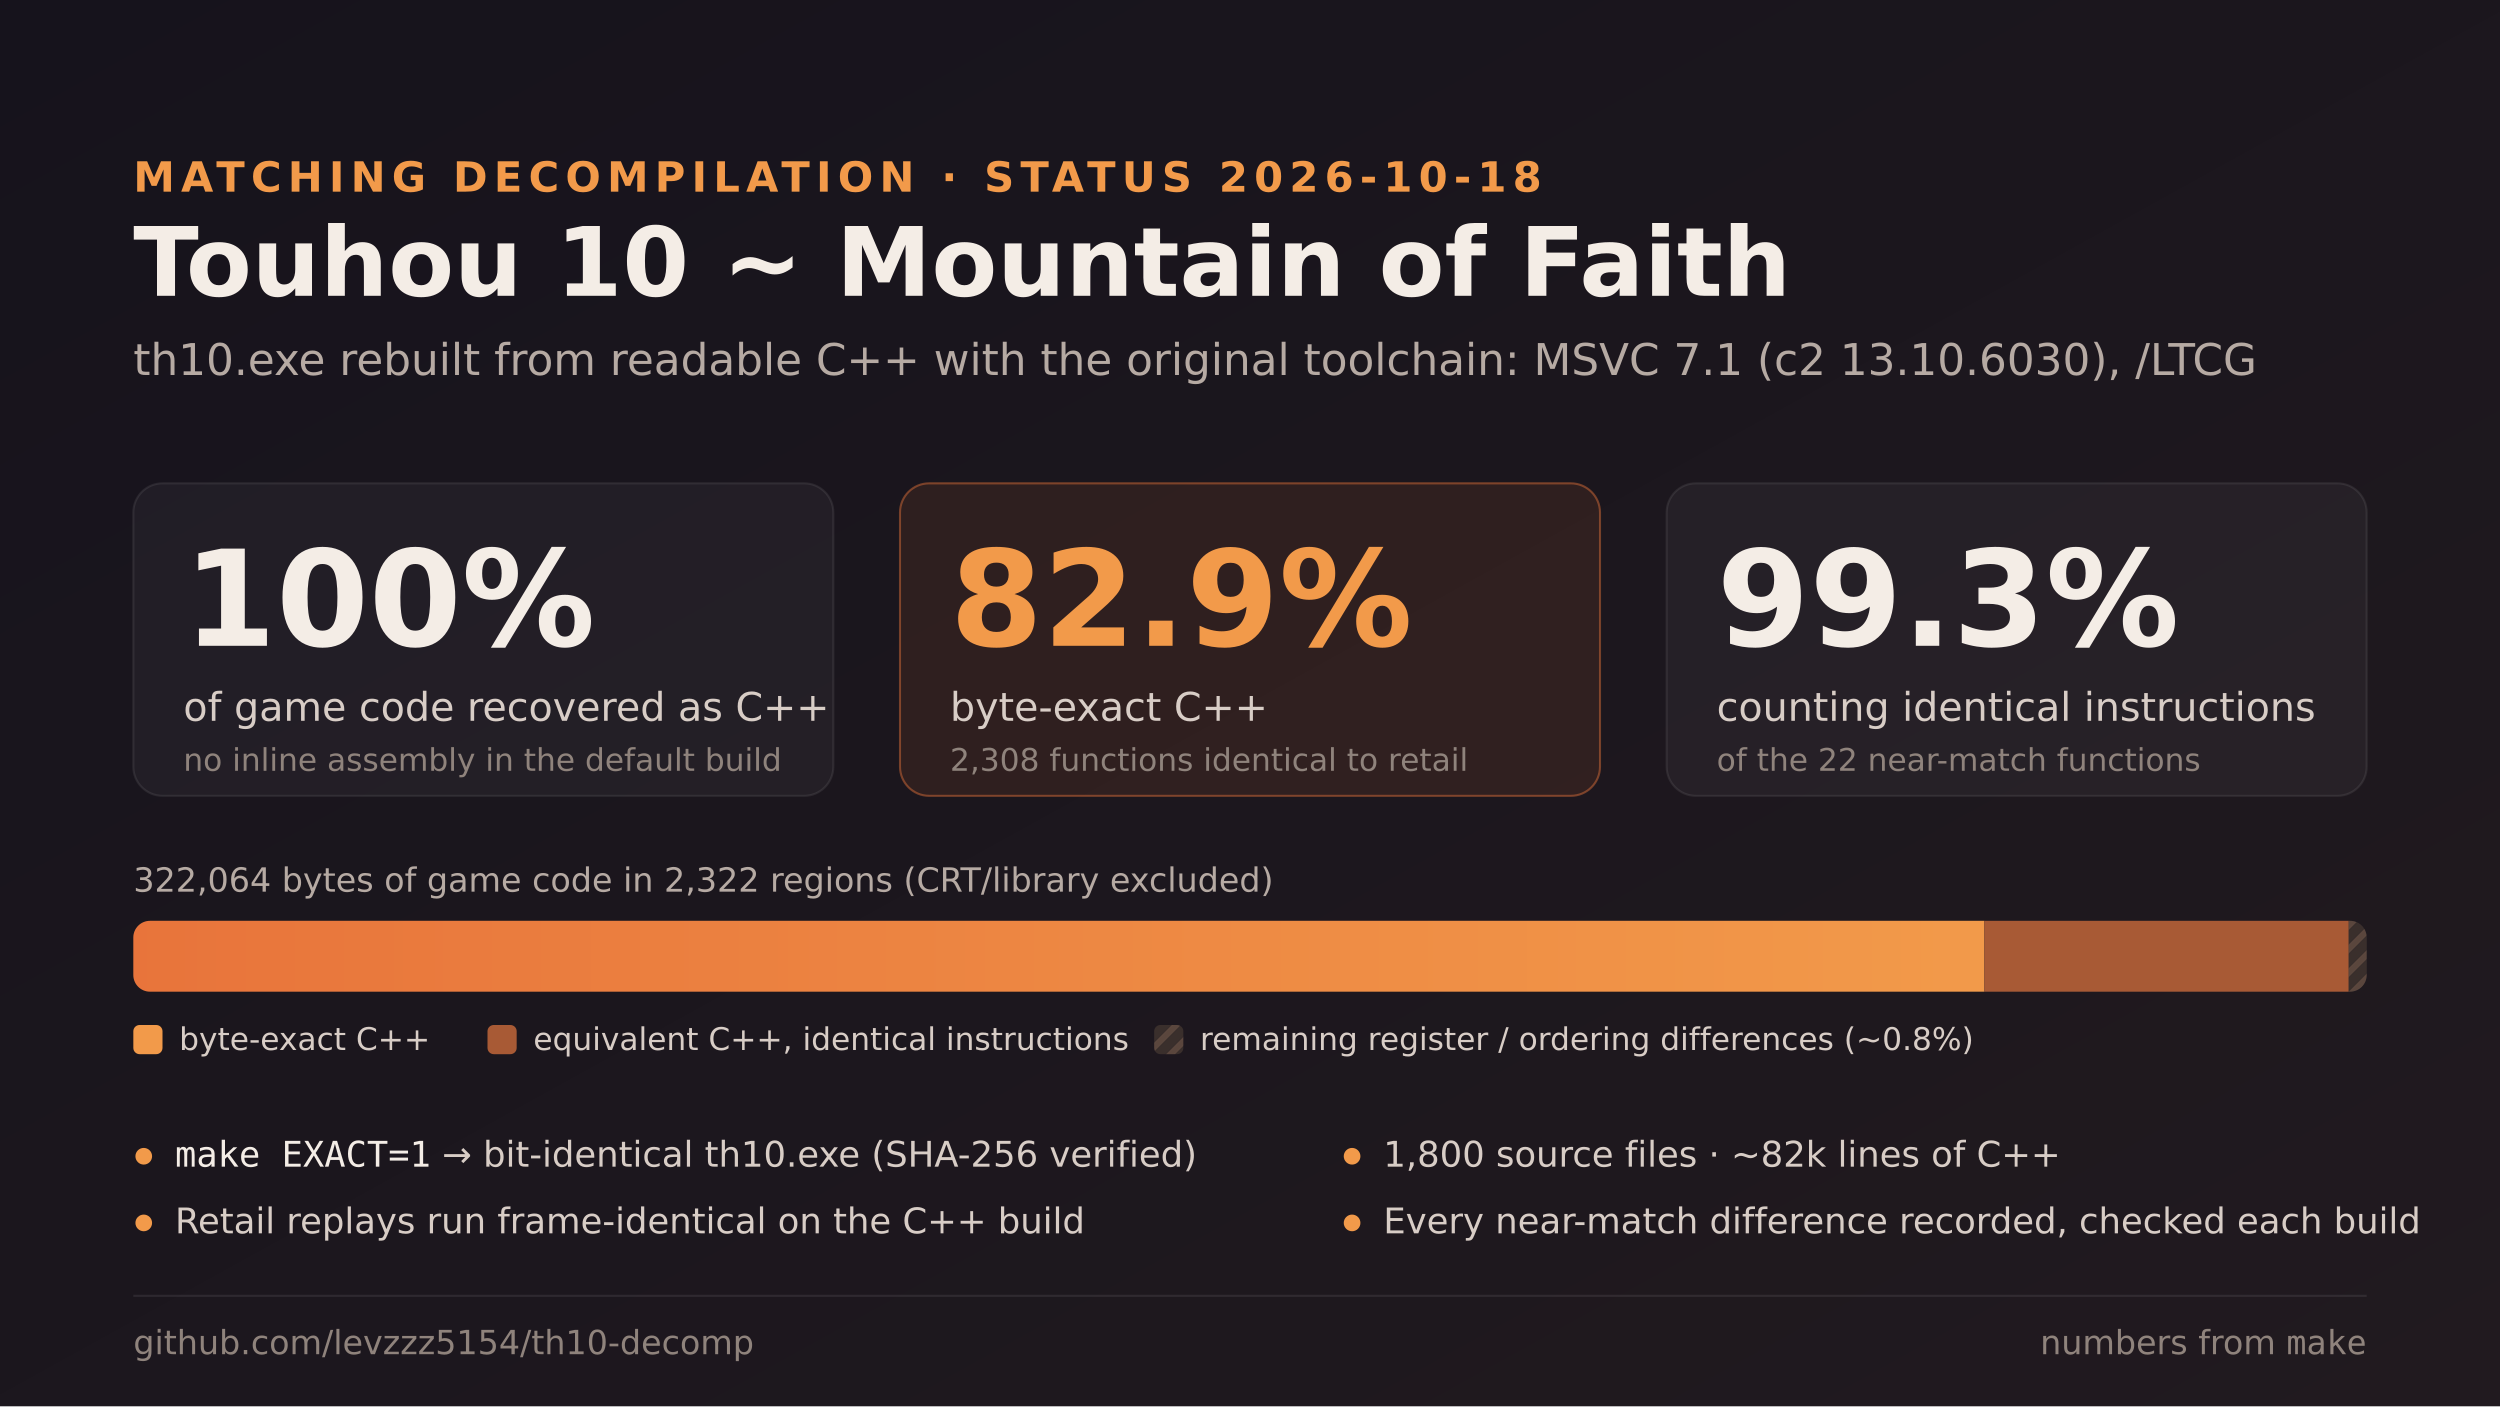
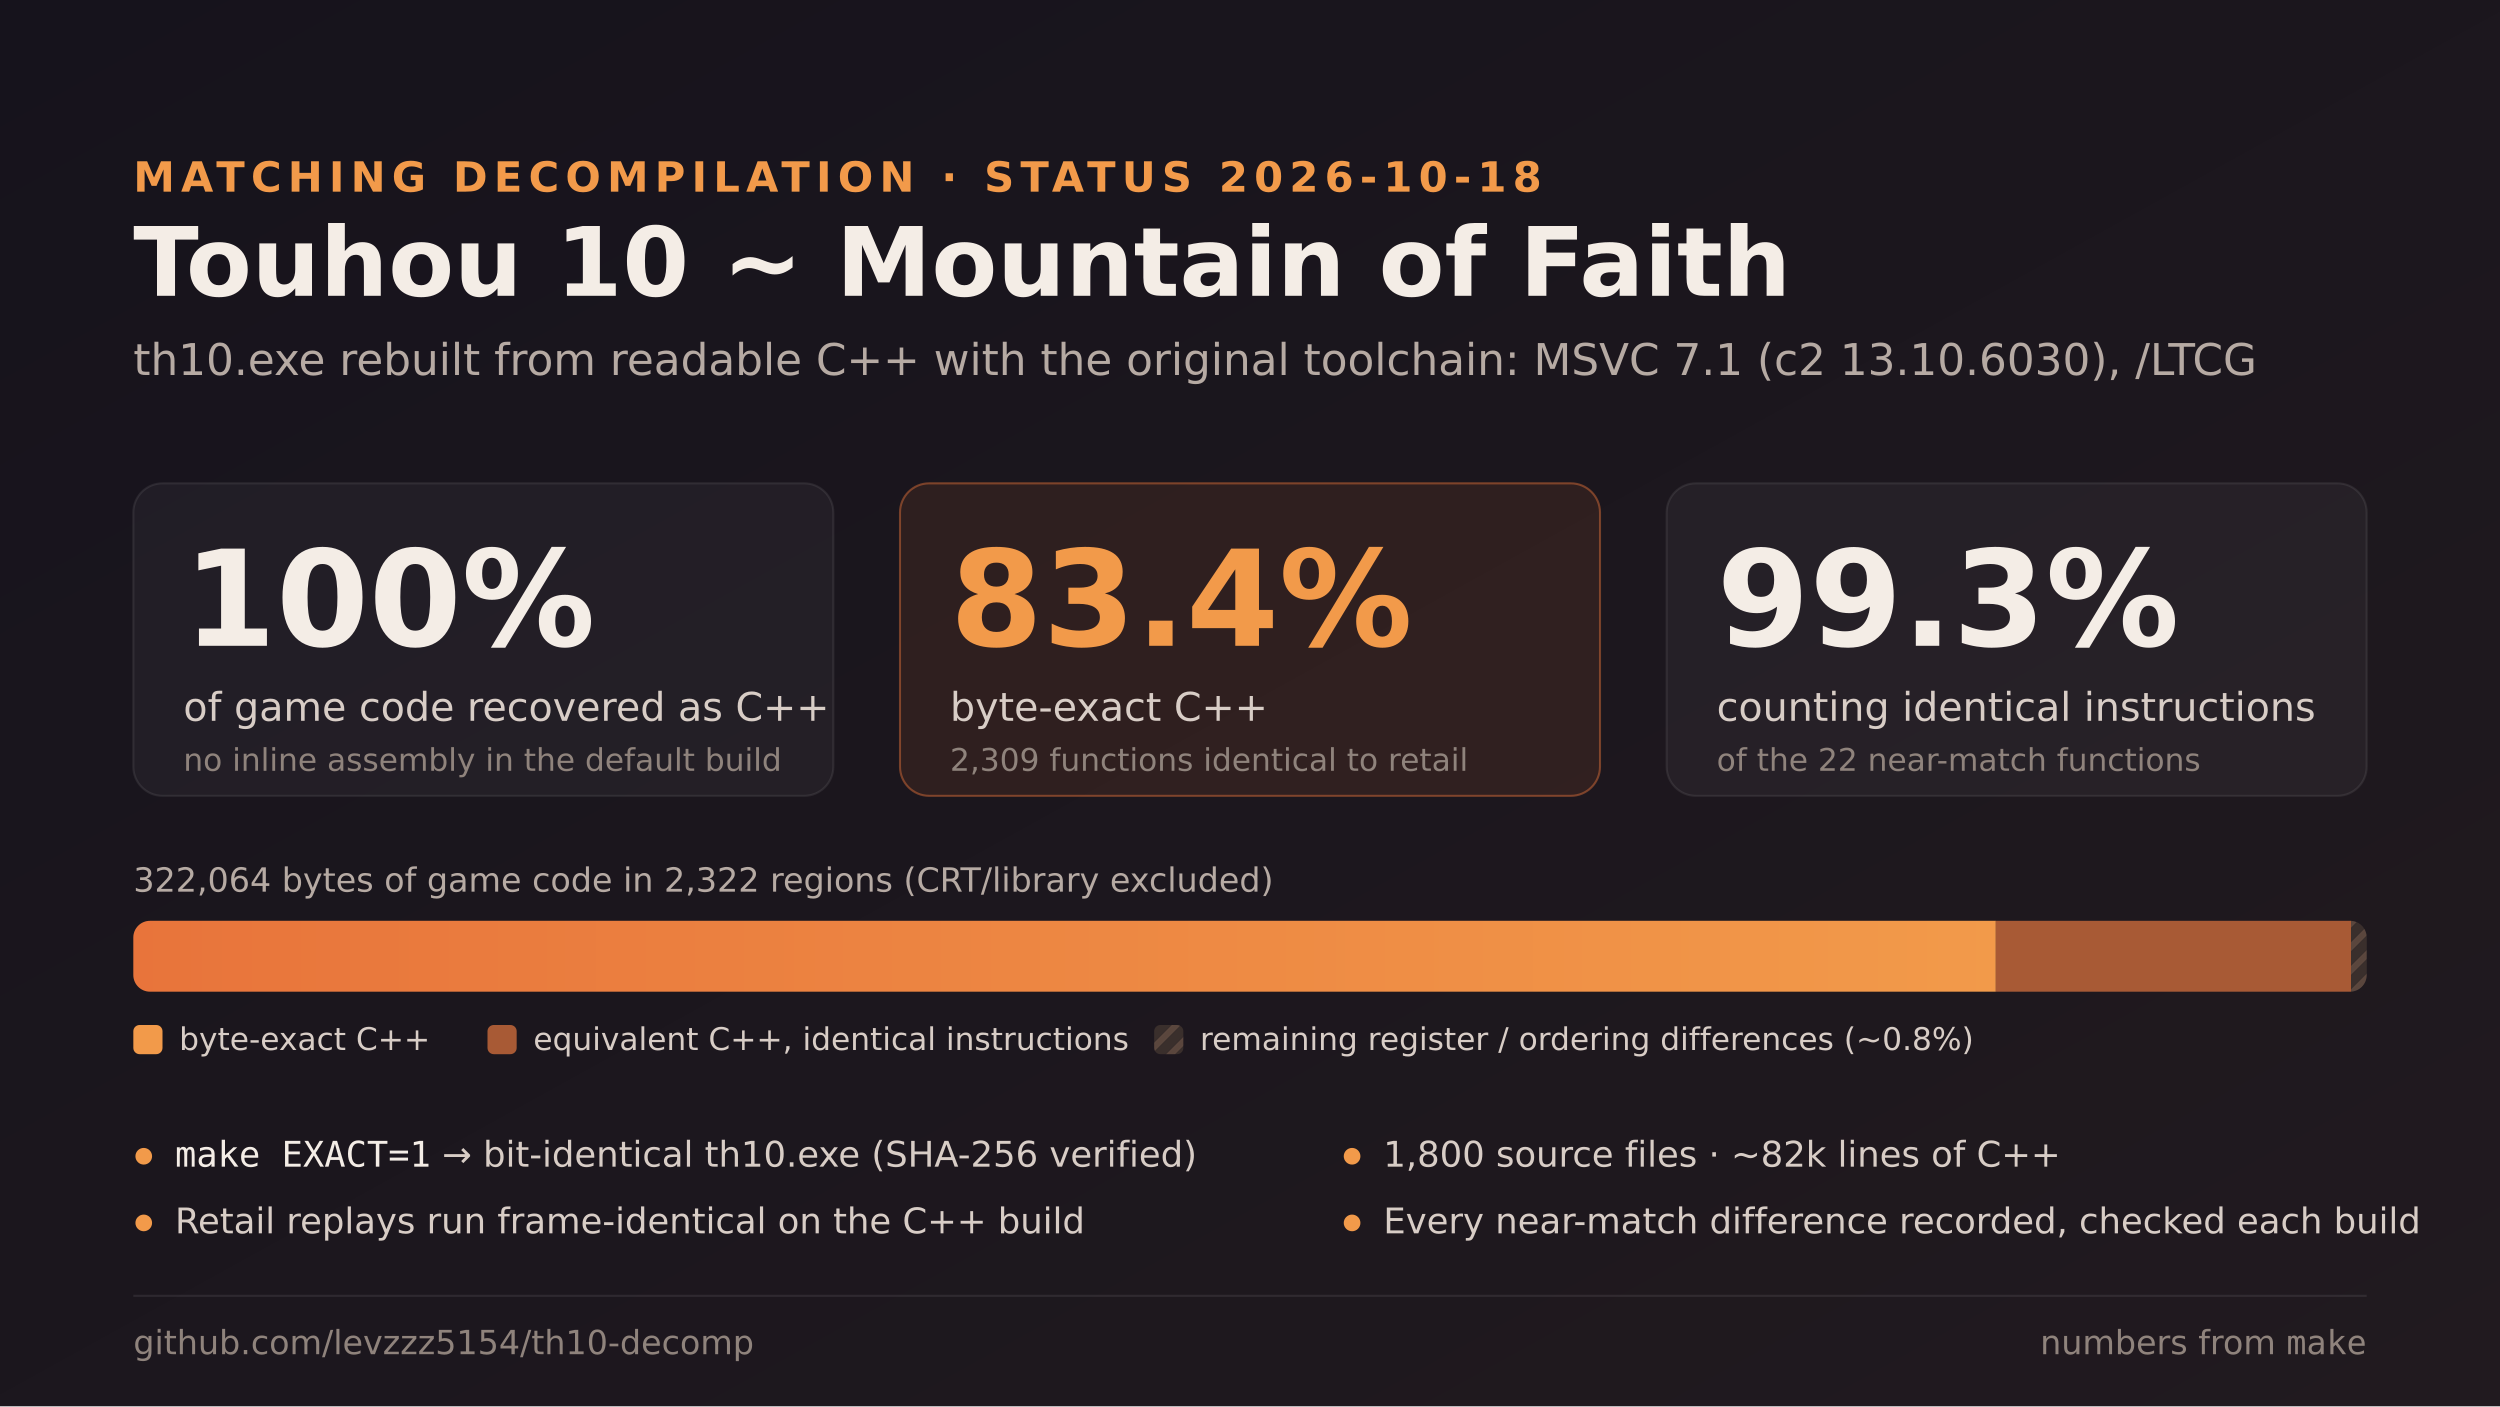
<svg xmlns="http://www.w3.org/2000/svg" width="1200" height="675" viewBox="0 0 1200 675">
  <defs>
    <linearGradient id="bg" x1="0" y1="0" x2="1" y2="1">
      <stop offset="0" stop-color="#16131c" />
      <stop offset="1" stop-color="#211a1f" />
    </linearGradient>
    <linearGradient id="exact" x1="0" y1="0" x2="1" y2="0">
      <stop offset="0" stop-color="#e8743b" />
      <stop offset="1" stop-color="#f29a4a" />
    </linearGradient>
    <pattern id="hatch" width="8" height="8" patternUnits="userSpaceOnUse" patternTransform="rotate(45)">
      <rect width="8" height="8" fill="#3a2f2c" />
      <rect width="3" height="8" fill="#5a463d" />
    </pattern>
  </defs>
  <rect width="1200" height="675" fill="url(#bg)" />
  <g font-family="Fira Sans, DejaVu Sans, sans-serif">
    <text x="64" y="92" font-size="20" fill="#f29a4a" letter-spacing="3" font-weight="600">MATCHING DECOMPILATION · STATUS 2026-10-18</text>
    <text x="64" y="142" font-size="46" fill="#f4ede6" font-weight="700">Touhou 10 ~ Mountain of Faith</text>
    <text x="64" y="180" font-size="21" fill="#b6aaa3">th10.exe rebuilt from readable C++ with the original toolchain: MSVC 7.1 (c2 13.10.6030), /LTCG</text>
    <g transform="translate(64 232)">
      <rect width="336" height="150" rx="14" fill="#ffffff" fill-opacity="0.04" stroke="#ffffff" stroke-opacity="0.08" />
      <text x="24" y="78" font-size="64" font-weight="700" fill="#f4ede6">100%</text>
      <text x="24" y="114" font-size="19" fill="#d8cdc6">of game code recovered as C++</text>
      <text x="24" y="138" font-size="15" fill="#8f837c">no inline assembly in the default build</text>
    </g>
    <g transform="translate(432 232)">
      <rect width="336" height="150" rx="14" fill="#e8743b" fill-opacity="0.10" stroke="#e8743b" stroke-opacity="0.45" />
-       <text x="24" y="78" font-size="64" font-weight="700" fill="#f29a4a">82.9%</text>
+       <text x="24" y="78" font-size="64" font-weight="700" fill="#f29a4a">83.4%</text>
      <text x="24" y="114" font-size="19" fill="#d8cdc6">byte-exact C++</text>
-       <text x="24" y="138" font-size="15" fill="#8f837c">2,308 functions identical to retail</text>
+       <text x="24" y="138" font-size="15" fill="#8f837c">2,309 functions identical to retail</text>
    </g>
    <g transform="translate(800 232)">
      <rect width="336" height="150" rx="14" fill="#ffffff" fill-opacity="0.04" stroke="#ffffff" stroke-opacity="0.08" />
      <text x="24" y="78" font-size="64" font-weight="700" fill="#f4ede6">99.3%</text>
      <text x="24" y="114" font-size="19" fill="#d8cdc6">counting identical instructions</text>
      <text x="24" y="138" font-size="15" fill="#8f837c">of the 22 near-match functions</text>
    </g>
    <text x="64" y="428" font-size="16" fill="#b6aaa3">322,064 bytes of game code in 2,322 regions (CRT/library excluded)</text>
    <g transform="translate(64 442)">
      <rect width="1072" height="34" rx="8" fill="#2c2427" />
-       <path d="M8,0 H888.5 V34 H8 A8,8 0 0 1 0,26 V8 A8,8 0 0 1 8,0 Z" fill="url(#exact)" />
-       <rect x="888.5" width="174.9" height="34" fill="#a85a35" />
-       <path d="M1063.4,0 H1064 A8,8 0 0 1 1072,8 V26 A8,8 0 0 1 1064,34 H1063.4 Z" fill="url(#hatch)" />
+       <path d="M8,0 H894.0 V34 H8 A8,8 0 0 1 0,26 V8 A8,8 0 0 1 8,0 Z" fill="url(#exact)" />
+       <rect x="894.0" width="170.5" height="34" fill="#a85a35" />
+       <path d="M1064.5,0 H1064 A8,8 0 0 1 1072,8 V26 A8,8 0 0 1 1064,34 H1064.5 Z" fill="url(#hatch)" />
    </g>
    <g font-size="15" fill="#d8cdc6" transform="translate(64 504)">
      <rect y="-12" width="14" height="14" rx="3" fill="#f29a4a" />
      <text x="22" y="0">byte-exact C++</text>
      <rect x="170" y="-12" width="14" height="14" rx="3" fill="#a85a35" />
      <text x="192" y="0">equivalent C++, identical instructions</text>
      <rect x="490" y="-12" width="14" height="14" rx="3" fill="url(#hatch)" />
      <text x="512" y="0">remaining register / ordering differences (~0.8%)</text>
    </g>
    <g font-size="17" fill="#d8cdc6" transform="translate(64 560)">
      <circle cx="5" cy="-5" r="4" fill="#f29a4a" />
      <text x="20" y="0">
        <tspan font-family="DejaVu Sans Mono, monospace" fill="#f4ede6">make EXACT=1</tspan> → bit-identical th10.exe (SHA-256 verified)</text>
      <circle cx="5" cy="27" r="4" fill="#f29a4a" />
      <text x="20" y="32">Retail replays run frame-identical on the C++ build</text>
      <circle cx="585" cy="-5" r="4" fill="#f29a4a" />
      <text x="600" y="0">1,800 source files · ~82k lines of C++</text>
      <circle cx="585" cy="27" r="4" fill="#f29a4a" />
      <text x="600" y="32">Every near-match difference recorded, checked each build</text>
    </g>
    <line x1="64" y1="622" x2="1136" y2="622" stroke="#ffffff" stroke-opacity="0.08" />
    <text x="64" y="650" font-size="16" fill="#8f837c">github.com/levzzz5154/th10-decomp</text>
    <text x="1136" y="650" font-size="16" fill="#8f837c" text-anchor="end">numbers from <tspan font-family="DejaVu Sans Mono, monospace">make</tspan>
    </text>
  </g>
</svg>
